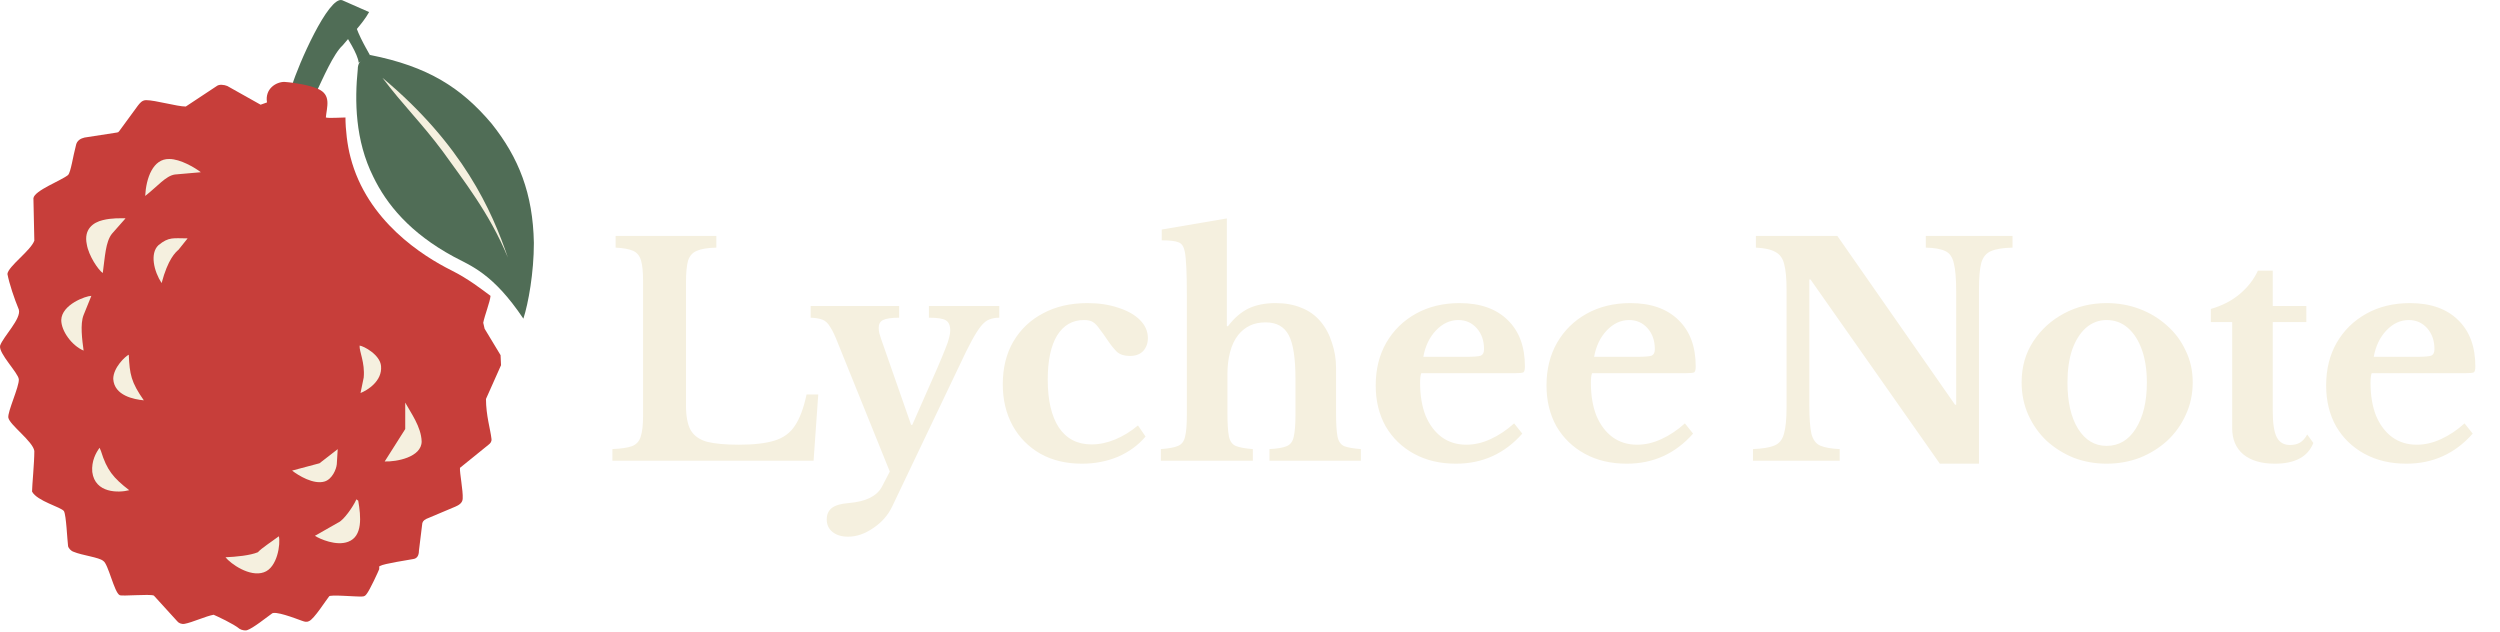
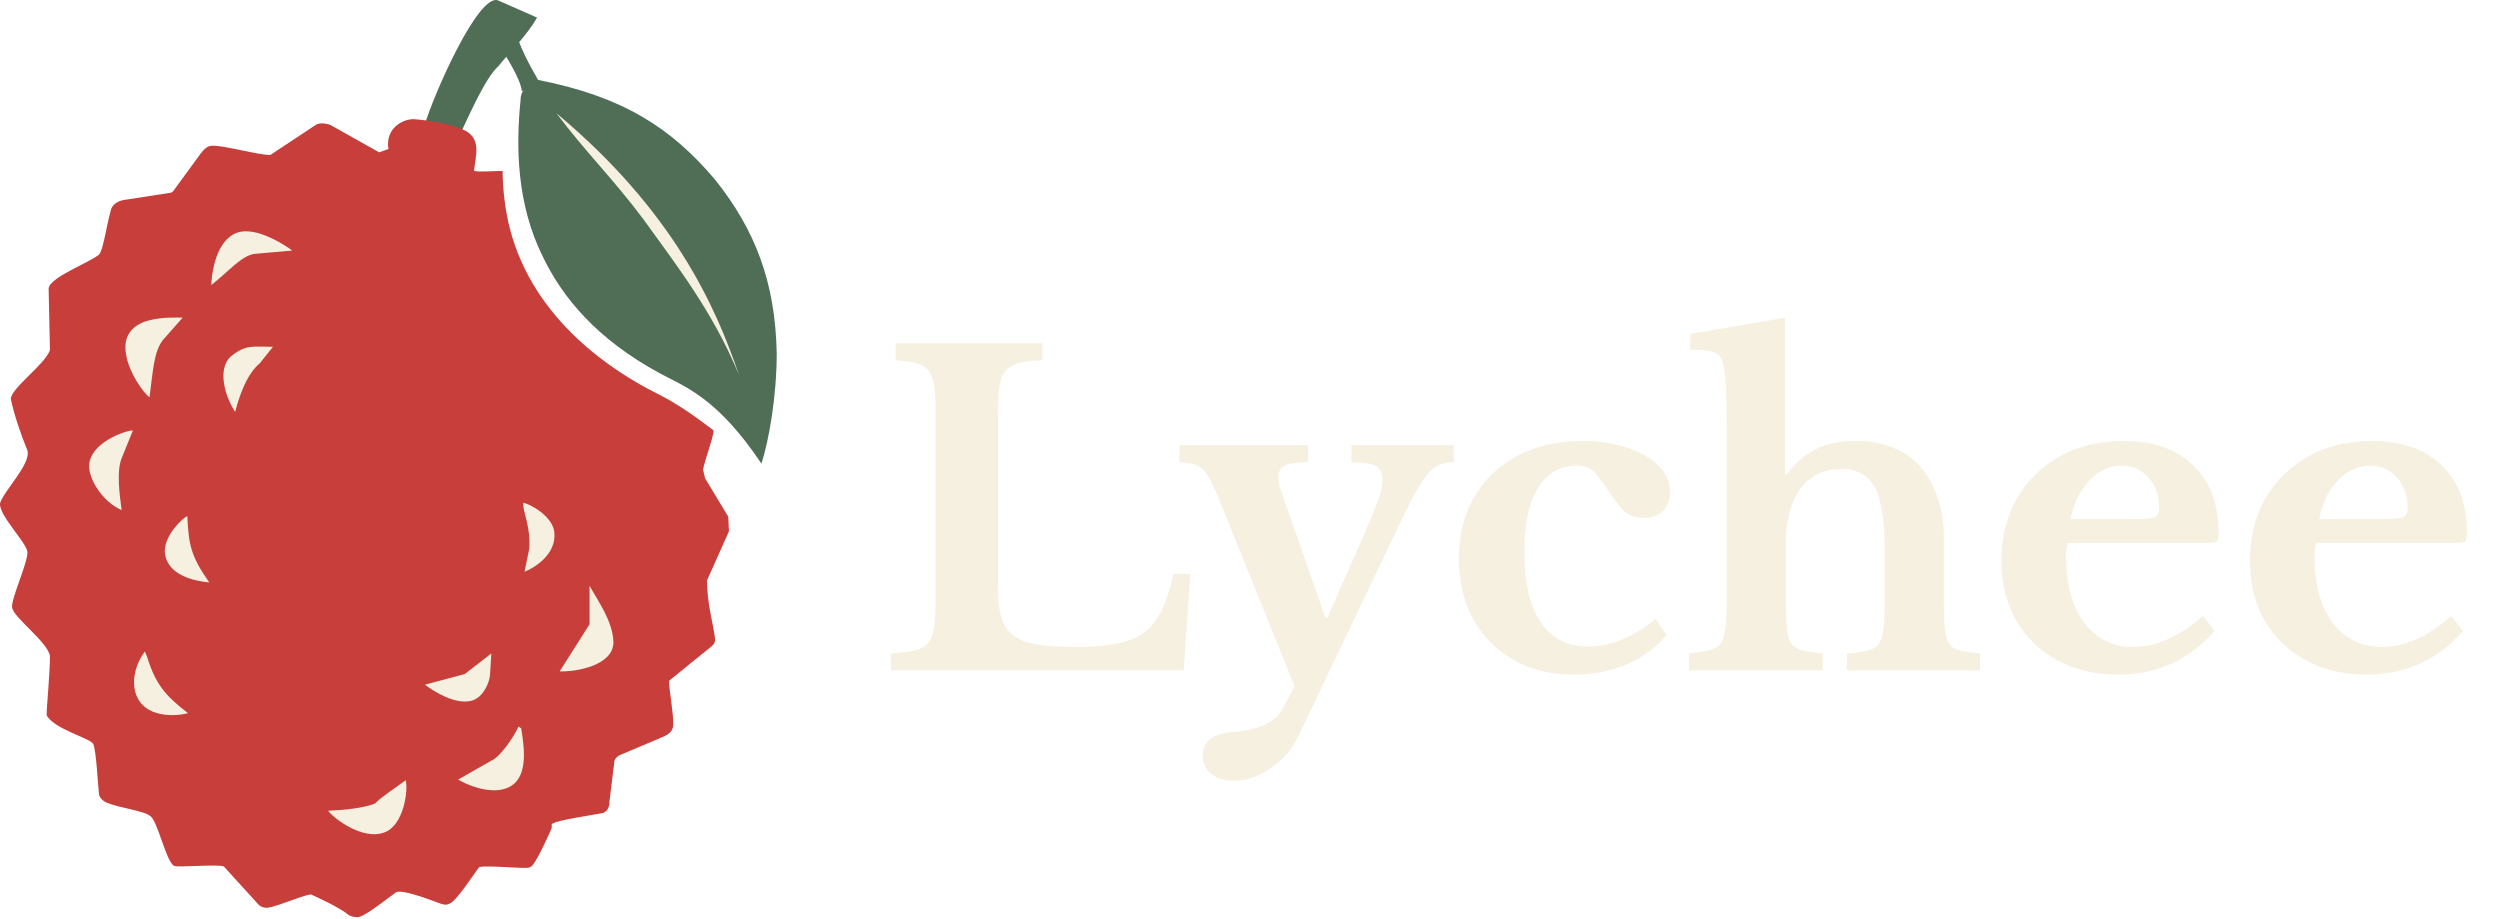
- <svg xmlns="http://www.w3.org/2000/svg" width="1644" height="415" viewBox="0 0 1644 415" fill="none">
+ <svg xmlns="http://www.w3.org/2000/svg" width="1130" height="415" viewBox="0 0 1130 415" fill="none">
  <path d="M402.72 303V295.32C408.48 295.064 412.768 294.424 415.584 293.4C418.528 292.248 420.448 290.136 421.344 287.064C422.368 283.992 422.88 279.448 422.88 273.432V184.728C422.88 178.712 422.432 174.232 421.536 171.288C420.64 168.216 418.912 166.104 416.352 164.952C413.792 163.8 409.952 163.096 404.832 162.84V155.16H471.072V162.84C465.312 162.968 461.024 163.672 458.208 164.952C455.392 166.104 453.472 168.28 452.448 171.48C451.552 174.68 451.104 179.544 451.104 186.072V266.52C451.104 273.688 452.128 279.128 454.176 282.84C456.352 286.552 459.936 289.112 464.928 290.52C470.048 291.8 477.024 292.44 485.856 292.44C495.712 292.44 503.52 291.544 509.28 289.752C515.168 287.96 519.648 284.696 522.72 279.96C525.92 275.224 528.48 268.376 530.4 259.416H538.08L535.008 303H402.72ZM630.635 240.984L586.667 333.144C583.979 338.776 579.883 343.448 574.379 347.16C568.875 351 563.307 352.92 557.675 352.92C553.451 352.92 550.059 351.896 547.499 349.848C544.939 347.8 543.659 345.048 543.659 341.592C543.659 338.392 544.747 335.896 546.923 334.104C549.227 332.312 552.875 331.224 557.867 330.84C563.755 330.328 568.491 329.176 572.075 327.384C575.659 325.592 578.283 323.16 579.947 320.088L585.131 310.104L551.147 226.008C549.227 221.016 547.499 217.368 545.963 215.064C544.555 212.632 542.891 211.032 540.971 210.264C539.051 209.496 536.427 209.048 533.099 208.92V201.24H591.275V208.92C586.283 208.92 582.763 209.432 580.715 210.456C578.795 211.352 577.835 213.08 577.835 215.64C577.835 216.536 577.963 217.688 578.219 219.096C578.603 220.504 579.051 221.912 579.562 223.32L599.147 279.384H599.915L616.427 241.944C618.731 236.568 620.459 232.408 621.611 229.464C622.891 226.392 623.723 223.96 624.107 222.168C624.619 220.376 624.875 218.776 624.875 217.368C624.875 214.04 623.915 211.8 621.995 210.648C620.203 209.496 616.491 208.92 610.859 208.92V201.24H657.131V208.92C654.699 208.92 652.523 209.304 650.603 210.072C648.811 210.712 647.019 212.12 645.227 214.296C643.435 216.472 641.387 219.672 639.083 223.896C636.779 228.12 633.963 233.816 630.635 240.984ZM748.322 279.768L753.313 287.064C748.578 292.696 742.562 297.112 735.266 300.312C727.97 303.384 720.034 304.92 711.458 304.92C701.09 304.92 692.002 302.744 684.194 298.392C676.386 293.912 670.306 287.768 665.954 279.96C661.602 272.024 659.426 262.936 659.426 252.696C659.426 241.944 661.73 232.6 666.338 224.664C671.074 216.6 677.602 210.392 685.922 206.04C694.242 201.56 703.97 199.32 715.106 199.32C722.658 199.32 729.442 200.344 735.458 202.392C741.474 204.312 746.21 207 749.666 210.456C753.122 213.912 754.85 217.88 754.85 222.36C754.85 225.688 753.826 228.504 751.778 230.808C749.73 232.984 746.786 234.072 742.946 234.072C739.362 234.072 736.546 233.176 734.498 231.384C732.578 229.464 730.658 227.096 728.738 224.28C726.434 220.824 724.514 218.136 722.978 216.216C721.57 214.168 720.162 212.696 718.754 211.8C717.346 210.904 715.362 210.456 712.802 210.456C705.25 210.456 699.362 213.848 695.138 220.632C691.042 227.416 688.994 237.08 688.994 249.624C688.994 263.192 691.426 273.688 696.29 281.112C701.282 288.536 708.45 292.248 717.794 292.248C722.914 292.248 728.098 291.16 733.346 288.984C738.594 286.808 743.586 283.736 748.322 279.768ZM807.161 245.976V271.512C807.161 278.424 807.481 283.544 808.121 286.872C808.761 290.072 810.233 292.184 812.537 293.208C814.969 294.232 818.745 294.936 823.865 295.32V303H763.385V295.32C768.633 294.936 772.409 294.232 774.713 293.208C777.145 292.184 778.681 290.136 779.321 287.064C780.089 283.992 780.473 279.256 780.473 272.856V193.944C780.473 179.48 780.025 170.008 779.129 165.528C778.489 162.2 777.145 160.152 775.097 159.384C773.049 158.488 769.337 158.04 763.961 158.04V150.936L806.777 143.64V214.488H807.545C811.513 209.24 815.929 205.4 820.793 202.968C825.785 200.536 831.801 199.32 838.841 199.32C845.241 199.32 850.873 200.344 855.737 202.392C860.729 204.312 864.953 207.32 868.409 211.416C871.737 215.384 874.233 220.056 875.897 225.432C877.689 230.68 878.585 236.12 878.585 241.752V271.512C878.585 278.552 878.905 283.736 879.545 287.064C880.185 290.264 881.657 292.376 883.961 293.4C886.265 294.296 889.913 294.936 894.905 295.32V303H834.809V295.32C839.929 295.064 843.705 294.424 846.137 293.4C848.569 292.376 850.105 290.328 850.745 287.256C851.513 284.056 851.897 279.256 851.897 272.856V249.24C851.897 235.544 850.425 225.944 847.481 220.44C844.537 214.808 839.481 211.992 832.313 211.992C828.345 211.992 824.889 212.696 821.945 214.104C819.001 215.512 816.441 217.56 814.265 220.248C811.833 223.32 810.041 227.096 808.889 231.576C807.737 235.928 807.161 240.728 807.161 245.976ZM995.679 278.424L1001.06 285.144C989.407 298.328 974.879 304.92 957.471 304.92C946.975 304.92 937.759 302.744 929.823 298.392C921.887 294.04 915.679 288.024 911.199 280.344C906.847 272.536 904.671 263.576 904.671 253.464C904.671 242.84 906.975 233.496 911.583 225.432C916.319 217.24 922.847 210.84 931.167 206.232C939.487 201.624 949.023 199.32 959.775 199.32C973.343 199.32 983.903 203.032 991.455 210.456C999.007 217.752 1002.78 227.928 1002.78 240.984C1002.78 243.032 1002.46 244.312 1001.82 244.824C1001.18 245.208 999.391 245.4 996.447 245.4H934.623C934.367 246.04 934.175 246.872 934.047 247.896C933.919 248.92 933.855 250.2 933.855 251.736C933.855 260.056 935.071 267.288 937.503 273.432C940.063 279.448 943.583 284.12 948.063 287.448C952.671 290.776 958.047 292.44 964.191 292.44C969.567 292.44 974.879 291.224 980.127 288.792C985.503 286.36 990.687 282.904 995.679 278.424ZM935.967 234.648H963.807C969.055 234.648 972.383 234.392 973.791 233.88C975.199 233.24 975.903 231.832 975.903 229.656C975.903 224.024 974.303 219.416 971.103 215.832C967.903 212.248 963.871 210.456 959.007 210.456C953.503 210.456 948.575 212.76 944.223 217.368C939.999 221.848 937.247 227.608 935.967 234.648ZM1107.99 278.424L1113.37 285.144C1101.72 298.328 1087.19 304.92 1069.78 304.92C1059.29 304.92 1050.07 302.744 1042.14 298.392C1034.2 294.04 1027.99 288.024 1023.51 280.344C1019.16 272.536 1016.98 263.576 1016.98 253.464C1016.98 242.84 1019.29 233.496 1023.9 225.432C1028.63 217.24 1035.16 210.84 1043.48 206.232C1051.8 201.624 1061.34 199.32 1072.09 199.32C1085.66 199.32 1096.22 203.032 1103.77 210.456C1111.32 217.752 1115.1 227.928 1115.1 240.984C1115.1 243.032 1114.78 244.312 1114.14 244.824C1113.5 245.208 1111.7 245.4 1108.76 245.4H1046.94C1046.68 246.04 1046.49 246.872 1046.36 247.896C1046.23 248.92 1046.17 250.2 1046.17 251.736C1046.17 260.056 1047.38 267.288 1049.82 273.432C1052.38 279.448 1055.9 284.12 1060.38 287.448C1064.98 290.776 1070.36 292.44 1076.5 292.44C1081.88 292.44 1087.19 291.224 1092.44 288.792C1097.82 286.36 1103 282.904 1107.99 278.424ZM1048.28 234.648H1076.12C1081.37 234.648 1084.7 234.392 1086.1 233.88C1087.51 233.24 1088.22 231.832 1088.22 229.656C1088.22 224.024 1086.62 219.416 1083.42 215.832C1080.22 212.248 1076.18 210.456 1071.32 210.456C1065.82 210.456 1060.89 212.76 1056.54 217.368C1052.31 221.848 1049.56 227.608 1048.28 234.648Z" fill="#F5F0DF" />
-   <path d="M1275.64 304.92L1190.58 183.768H1189.82V266.328C1189.82 274.776 1190.26 281.048 1191.16 285.144C1192.18 289.112 1194.1 291.736 1196.92 293.016C1199.86 294.296 1204.15 295.064 1209.78 295.32V303H1152.76V295.32C1159.03 295.064 1163.7 294.296 1166.78 293.016C1169.98 291.736 1172.09 289.176 1173.11 285.336C1174.26 281.496 1174.84 275.608 1174.84 267.672V190.488C1174.84 183.192 1174.33 177.624 1173.3 173.784C1172.41 169.944 1170.49 167.256 1167.54 165.72C1164.73 164.056 1160.44 163.096 1154.68 162.84V155.16H1208.25L1285.62 266.136H1286.39V191.832C1286.39 183.384 1285.88 177.176 1284.86 173.208C1283.96 169.112 1282.1 166.424 1279.29 165.144C1276.47 163.736 1272.18 162.968 1266.42 162.84V155.16H1323.45V162.84C1317.18 162.968 1312.44 163.736 1309.24 165.144C1306.17 166.424 1304.06 168.984 1302.9 172.824C1301.88 176.664 1301.37 182.552 1301.37 190.488V304.92H1275.64ZM1385.29 199.32C1392.97 199.32 1400.2 200.6 1406.98 203.16C1413.77 205.72 1419.78 209.368 1425.03 214.104C1430.28 218.712 1434.38 224.216 1437.32 230.616C1440.39 236.888 1441.93 243.8 1441.93 251.352C1441.93 259.16 1440.39 266.328 1437.32 272.856C1434.38 279.384 1430.28 285.08 1425.03 289.944C1419.78 294.68 1413.77 298.392 1406.98 301.08C1400.2 303.64 1392.97 304.92 1385.29 304.92C1377.74 304.92 1370.57 303.64 1363.78 301.08C1357.13 298.392 1351.18 294.68 1345.93 289.944C1340.81 285.08 1336.78 279.384 1333.83 272.856C1330.89 266.328 1329.42 259.16 1329.42 251.352C1329.42 241.24 1331.98 232.28 1337.1 224.472C1342.22 216.664 1349 210.52 1357.45 206.04C1365.9 201.56 1375.18 199.32 1385.29 199.32ZM1385.29 210.456C1380.17 210.456 1375.62 212.184 1371.66 215.64C1367.82 219.096 1364.81 223.896 1362.63 230.04C1360.58 236.184 1359.56 243.352 1359.56 251.544C1359.56 264.216 1361.86 274.328 1366.47 281.88C1371.21 289.432 1377.48 293.208 1385.29 293.208C1393.35 293.208 1399.75 289.432 1404.49 281.88C1409.35 274.2 1411.78 264.088 1411.78 251.544C1411.78 243.352 1410.7 236.184 1408.52 230.04C1406.34 223.896 1403.27 219.096 1399.3 215.64C1395.34 212.184 1390.66 210.456 1385.29 210.456ZM1467.88 211.8H1453.86V203.16C1461.41 200.984 1467.81 197.656 1473.06 193.176C1478.31 188.696 1482.21 183.64 1484.77 178.008H1494.57V201.24H1516.65V211.8H1494.57V270.744C1494.57 278.552 1495.46 284.184 1497.25 287.64C1499.05 290.968 1501.93 292.632 1505.89 292.632C1508.45 292.632 1510.63 292.12 1512.42 291.096C1514.34 289.944 1515.94 288.152 1517.22 285.72L1521.25 291.288C1517.67 300.376 1509.22 304.92 1495.91 304.92C1487.08 304.92 1480.17 302.872 1475.17 298.776C1470.31 294.68 1467.88 288.92 1467.88 281.496V211.8ZM1620.68 278.424L1626.06 285.144C1614.41 298.328 1599.88 304.92 1582.47 304.92C1571.98 304.92 1562.76 302.744 1554.82 298.392C1546.89 294.04 1540.68 288.024 1536.2 280.344C1531.85 272.536 1529.67 263.576 1529.67 253.464C1529.67 242.84 1531.98 233.496 1536.58 225.432C1541.32 217.24 1547.85 210.84 1556.17 206.232C1564.49 201.624 1574.02 199.32 1584.78 199.32C1598.34 199.32 1608.9 203.032 1616.46 210.456C1624.01 217.752 1627.78 227.928 1627.78 240.984C1627.78 243.032 1627.46 244.312 1626.82 244.824C1626.18 245.208 1624.39 245.4 1621.45 245.4H1559.62C1559.37 246.04 1559.18 246.872 1559.05 247.896C1558.92 248.92 1558.86 250.2 1558.86 251.736C1558.86 260.056 1560.07 267.288 1562.5 273.432C1565.06 279.448 1568.58 284.12 1573.06 287.448C1577.67 290.776 1583.05 292.44 1589.19 292.44C1594.57 292.44 1599.88 291.224 1605.13 288.792C1610.5 286.36 1615.69 282.904 1620.68 278.424ZM1560.97 234.648H1588.81C1594.06 234.648 1597.38 234.392 1598.79 233.88C1600.2 233.24 1600.9 231.832 1600.9 229.656C1600.9 224.024 1599.3 219.416 1596.1 215.832C1592.9 212.248 1588.87 210.456 1584.01 210.456C1578.5 210.456 1573.58 212.76 1569.22 217.368C1565 221.848 1562.25 227.608 1560.97 234.648Z" fill="#F5F0DF" />
  <path d="M225.378 19.656C228.078 24.756 235.278 35.256 235.878 41.256L243.378 36.456C240.078 30.456 234.078 20.556 232.278 10.956L225.378 19.656Z" fill="#506D56" />
  <path d="M192.025 56.24L208.225 60.141C212.125 52.041 219.325 35.24 225.325 29.84C230.125 23.84 238.225 16.041 242.725 7.94L225.025 0.14C216.025 -2.86 195.925 43.041 192.025 56.24Z" fill="#506D56" />
  <path d="M317.777 212.256C318.677 207.456 322.277 198.456 322.577 194.556C316.877 190.356 308.177 183.456 296.777 177.756C278.177 168.456 241.277 145.356 230.477 103.356C228.377 95.556 227.177 85.056 227.177 77.256C224.177 77.256 216.077 77.856 214.277 77.256C214.877 70.356 218.177 62.256 208.877 58.356C204.077 56.256 195.077 54.456 186.977 53.856C181.577 53.856 174.077 58.356 175.577 67.356L171.377 68.856L149.477 56.556C147.377 55.656 144.077 55.356 142.577 56.556L122.177 70.056C116.477 70.056 102.077 65.856 96.077 65.856C93.377 65.856 91.877 67.956 90.677 69.456L78.377 86.256C77.477 87.156 78.077 86.856 76.877 87.156L55.577 90.456C53.177 91.056 50.477 92.256 49.877 95.856C48.077 102.456 46.577 113.256 44.777 115.056C40.577 118.656 22.577 125.256 21.977 130.356L22.577 158.256C20.177 164.856 5.477 175.056 4.877 180.156C6.077 186.456 9.377 196.356 12.377 203.556C14.177 209.556 2.177 221.256 0.077 227.256C-1.123 232.356 12.077 245.256 12.377 249.456C12.677 254.256 4.877 270.756 5.477 274.656C6.377 279.456 21.677 290.256 22.577 296.556C22.577 304.656 21.077 319.356 21.077 323.256C24.377 329.556 40.277 333.456 42.077 336.156C43.577 339.156 44.177 354.456 44.777 359.256C45.077 360.456 46.577 362.256 48.377 362.856C54.077 365.256 65.177 366.456 67.877 368.856C71.177 370.656 75.077 389.556 78.677 391.356C79.877 392.256 98.477 390.456 101.177 391.656L116.477 408.456C117.377 409.656 119.177 410.556 121.277 410.256C126.377 409.356 135.377 405.156 140.477 404.256C142.577 405.156 153.677 410.256 157.577 413.556C159.077 414.456 161.177 414.756 162.377 414.456C166.277 413.256 175.577 405.756 178.577 403.656C180.377 401.256 194.177 406.656 198.377 408.156C200.177 408.756 201.377 409.356 203.177 408.456C206.477 407.256 214.577 394.356 216.377 392.256C216.377 390.756 234.677 392.556 238.277 392.256C239.477 392.256 240.377 391.656 240.977 390.756C243.077 388.356 249.077 375.156 249.377 374.256V373.656V373.356V372.756V372.456L249.977 372.156C252.377 370.656 268.577 368.256 271.577 367.656C274.277 367.356 275.477 365.256 275.477 362.256L277.577 345.156C277.577 343.356 278.477 342.156 280.277 341.256L299.477 333.156C301.577 332.256 304.277 330.756 304.277 327.756C304.577 322.656 302.177 310.656 302.477 307.656L321.377 292.356C322.577 291.456 323.477 290.256 323.177 288.456C322.577 282.756 319.577 273.156 319.577 262.356L329.477 240.156L329.177 233.556L318.677 216.156L317.777 212.256Z" fill="#C73E3A" />
  <path d="M67.578 144.756C61.278 146.256 54.978 150.756 57.078 160.656C58.278 168.156 64.578 177.456 67.578 179.556C69.078 168.756 69.378 159.156 73.578 153.756L82.578 143.556C79.278 143.556 73.578 143.256 67.578 144.756Z" fill="#F5F0DF" />
  <path d="M111.377 104.556C100.577 104.256 96.077 117.156 95.477 128.856C103.577 122.556 108.977 115.656 114.977 114.756L132.077 113.256C128.177 110.256 118.577 104.556 111.377 104.556Z" fill="#F5F0DF" />
  <path d="M123.377 156.756C114.077 156.756 111.077 155.556 104.177 161.256C98.477 166.656 101.177 178.356 106.277 186.156C110.477 170.256 115.577 165.756 117.377 164.256L123.377 156.756Z" fill="#F5F0DF" />
  <path d="M60.077 194.556C56.477 194.556 40.577 200.256 40.277 210.456C40.277 217.656 47.177 227.256 54.977 230.556C54.077 223.656 52.577 213.156 54.977 207.156L60.077 194.556Z" fill="#F5F0DF" />
  <path d="M84.677 233.256C82.577 234.156 74.477 241.656 74.477 249.156C75.077 260.256 88.277 262.656 94.577 263.256C86.177 251.256 85.277 246.156 84.677 233.256Z" fill="#F5F0DF" />
  <path d="M66.377 296.556L65.477 294.456C63.077 297.756 60.077 303.156 60.677 310.356C62.477 324.456 78.077 324.156 84.977 322.356C74.477 314.256 70.277 309.156 66.377 296.556Z" fill="#F5F0DF" />
  <path d="M169.577 363.156C164.477 365.256 155.477 366.156 148.277 366.456C151.577 370.656 164.177 379.656 173.477 376.356C182.477 373.356 184.577 357.456 183.377 352.656C178.577 356.256 171.977 360.456 169.577 363.156Z" fill="#F5F0DF" />
  <path d="M222.378 343.656L207.078 352.356C210.378 354.456 221.178 359.256 228.978 356.256C238.578 352.656 237.378 339.756 235.578 329.256L234.378 328.356C232.278 333.156 225.978 342.156 222.378 343.656Z" fill="#F5F0DF" />
  <path d="M210.078 304.656L192.078 309.456C196.278 312.756 206.178 318.756 213.378 316.656C218.478 315.156 221.178 308.556 221.478 305.256L222.078 295.356L210.078 304.656Z" fill="#F5F0DF" />
  <path d="M236.477 227.256C236.177 231.156 240.077 238.356 239.177 248.256L237.077 258.456C241.577 256.656 251.477 250.656 250.577 240.756C249.977 233.256 239.177 227.556 236.477 227.256Z" fill="#F5F0DF" />
  <path d="M266.477 282.156L252.977 303.456C260.477 303.756 277.277 300.756 277.277 290.256C276.977 280.656 270.077 271.356 266.477 264.756V282.156Z" fill="#F5F0DF" />
  <path d="M243.377 36.156C240.077 37.356 235.277 39.456 235.277 45.456C233.177 66.156 233.477 92.256 245.477 116.256C254.177 134.256 269.477 153.156 298.277 168.756C309.377 174.756 324.077 179.556 344.177 209.556C347.477 199.356 351.077 179.256 351.077 159.756C350.477 127.356 341.177 103.656 323.177 81.156C303.377 57.756 281.477 43.656 243.377 36.156Z" fill="#506D56" />
  <path d="M251.477 51.156C265.277 69.456 276.977 80.556 291.077 99.456C304.577 118.356 321.977 140.256 333.977 169.356C323.477 138.456 304.277 95.256 251.477 51.156Z" fill="#F5F0DF" />
</svg>
